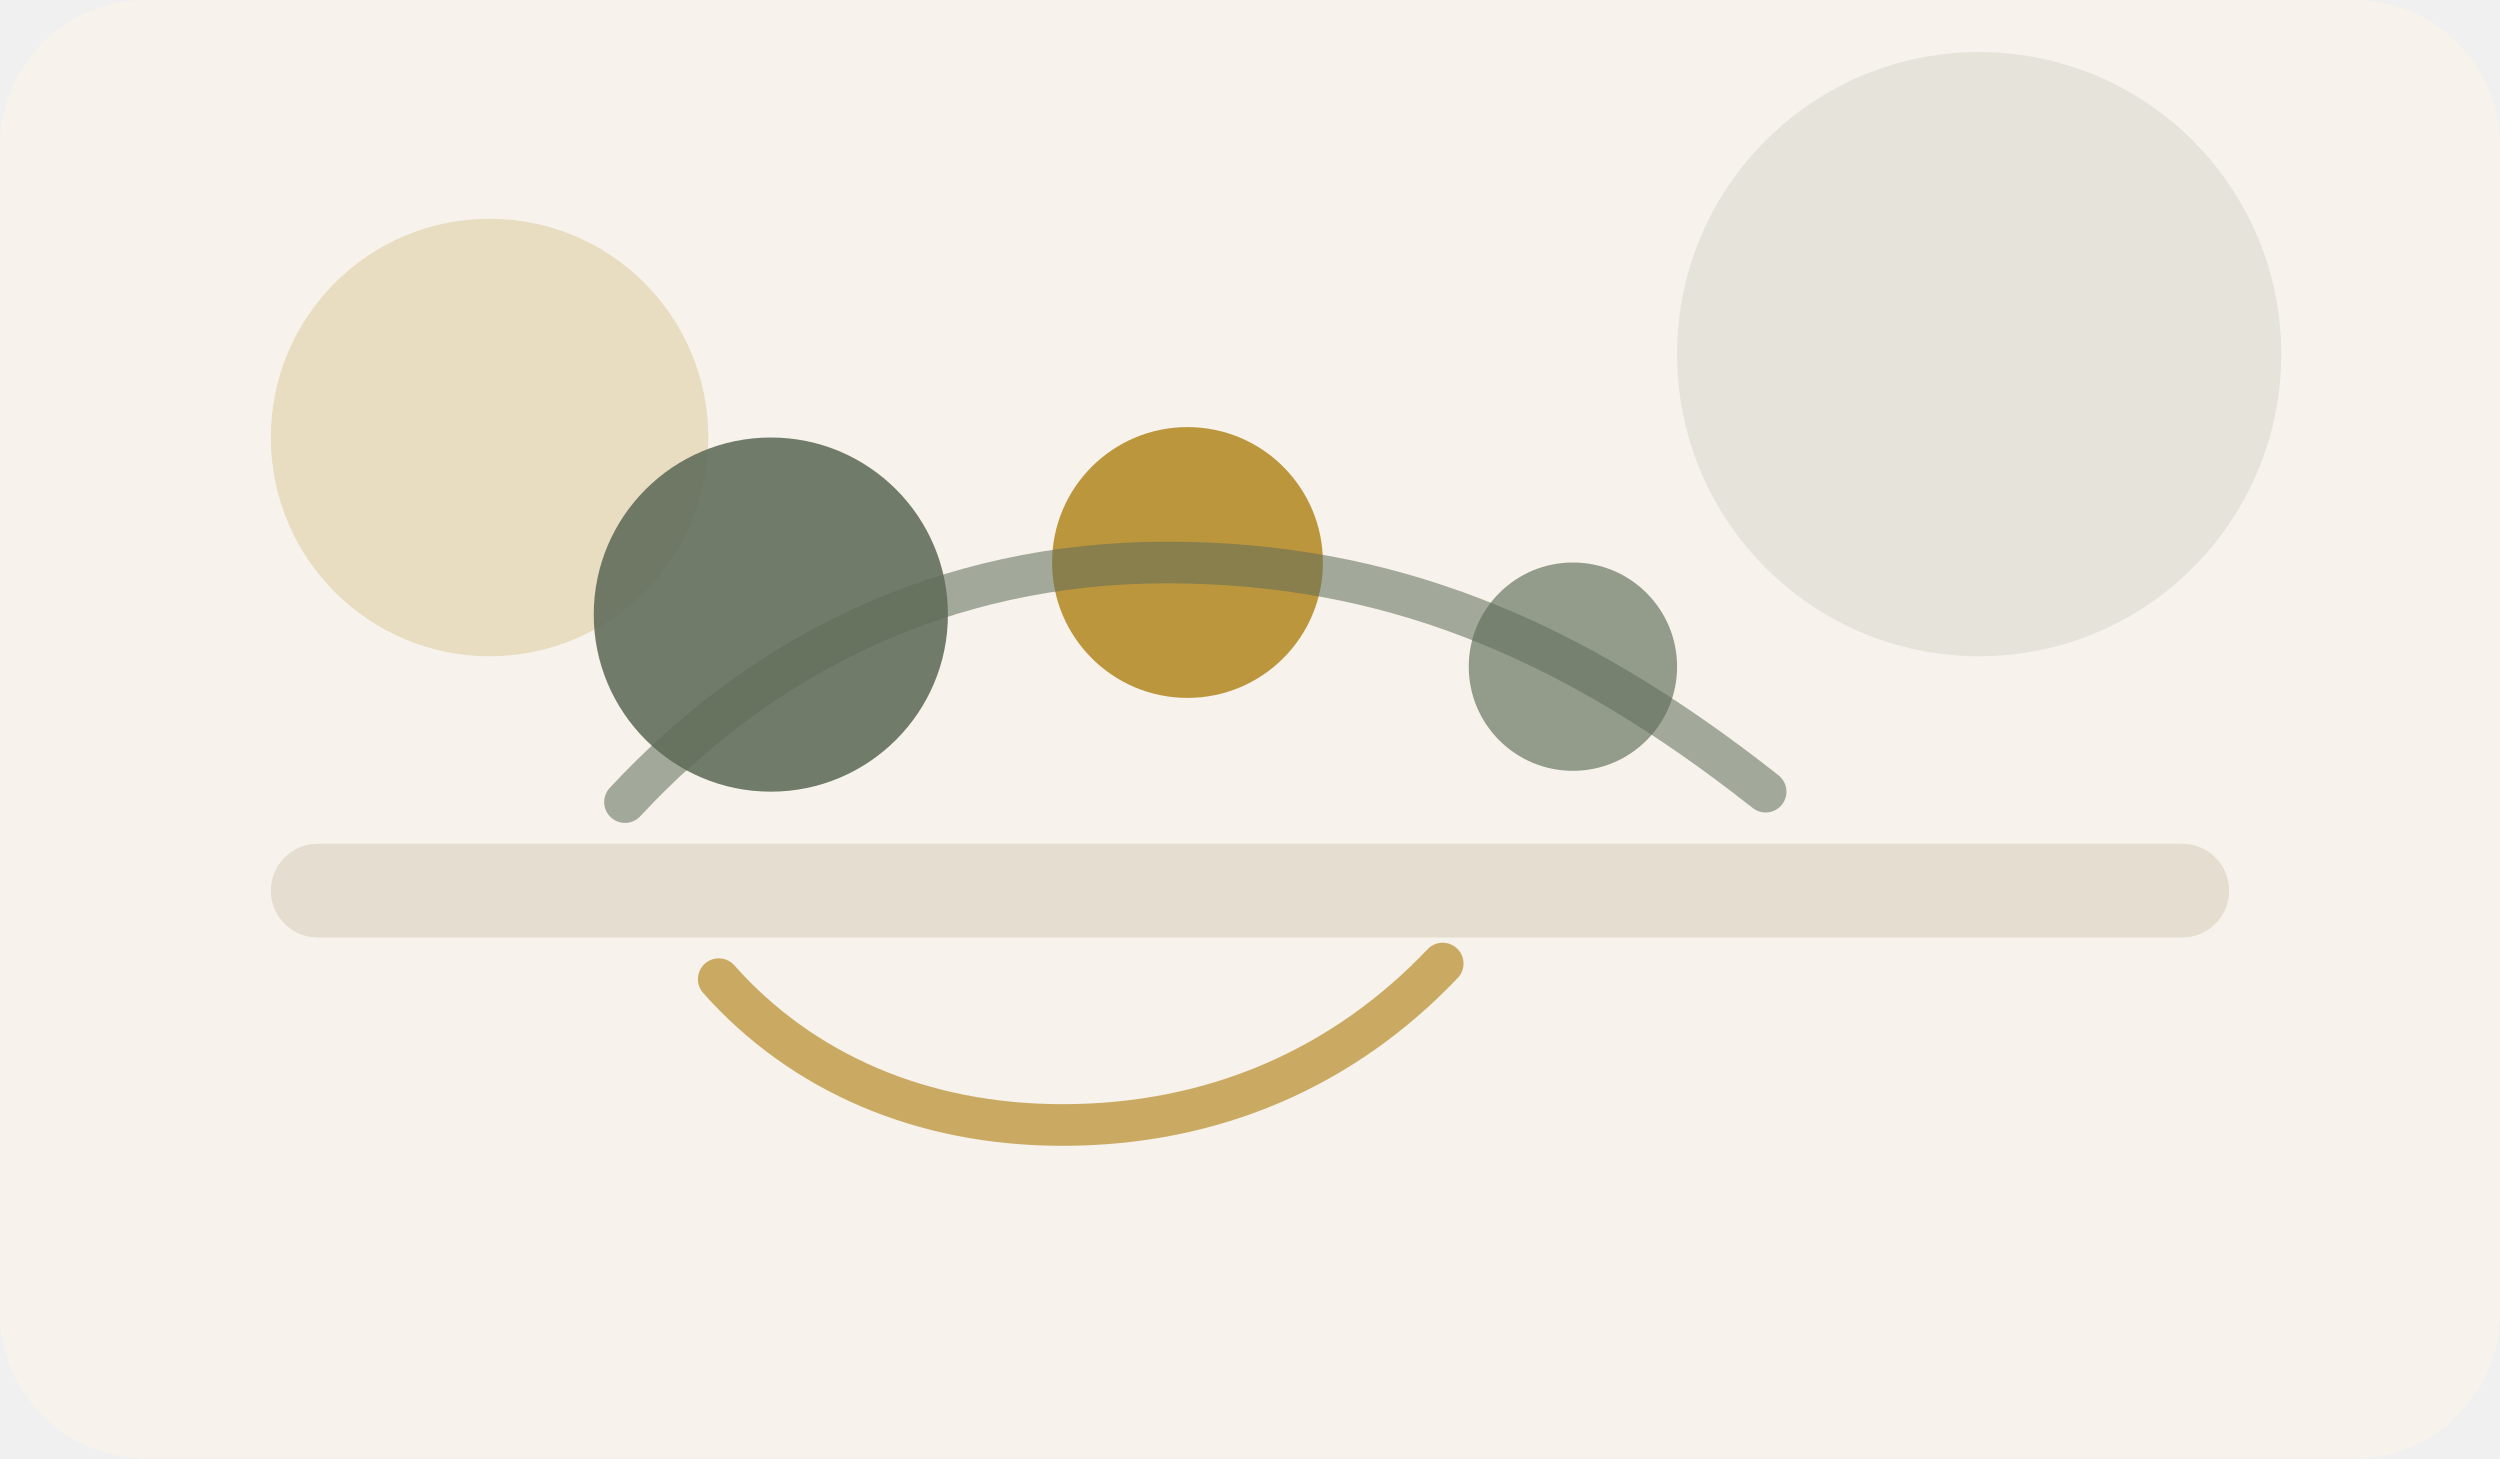
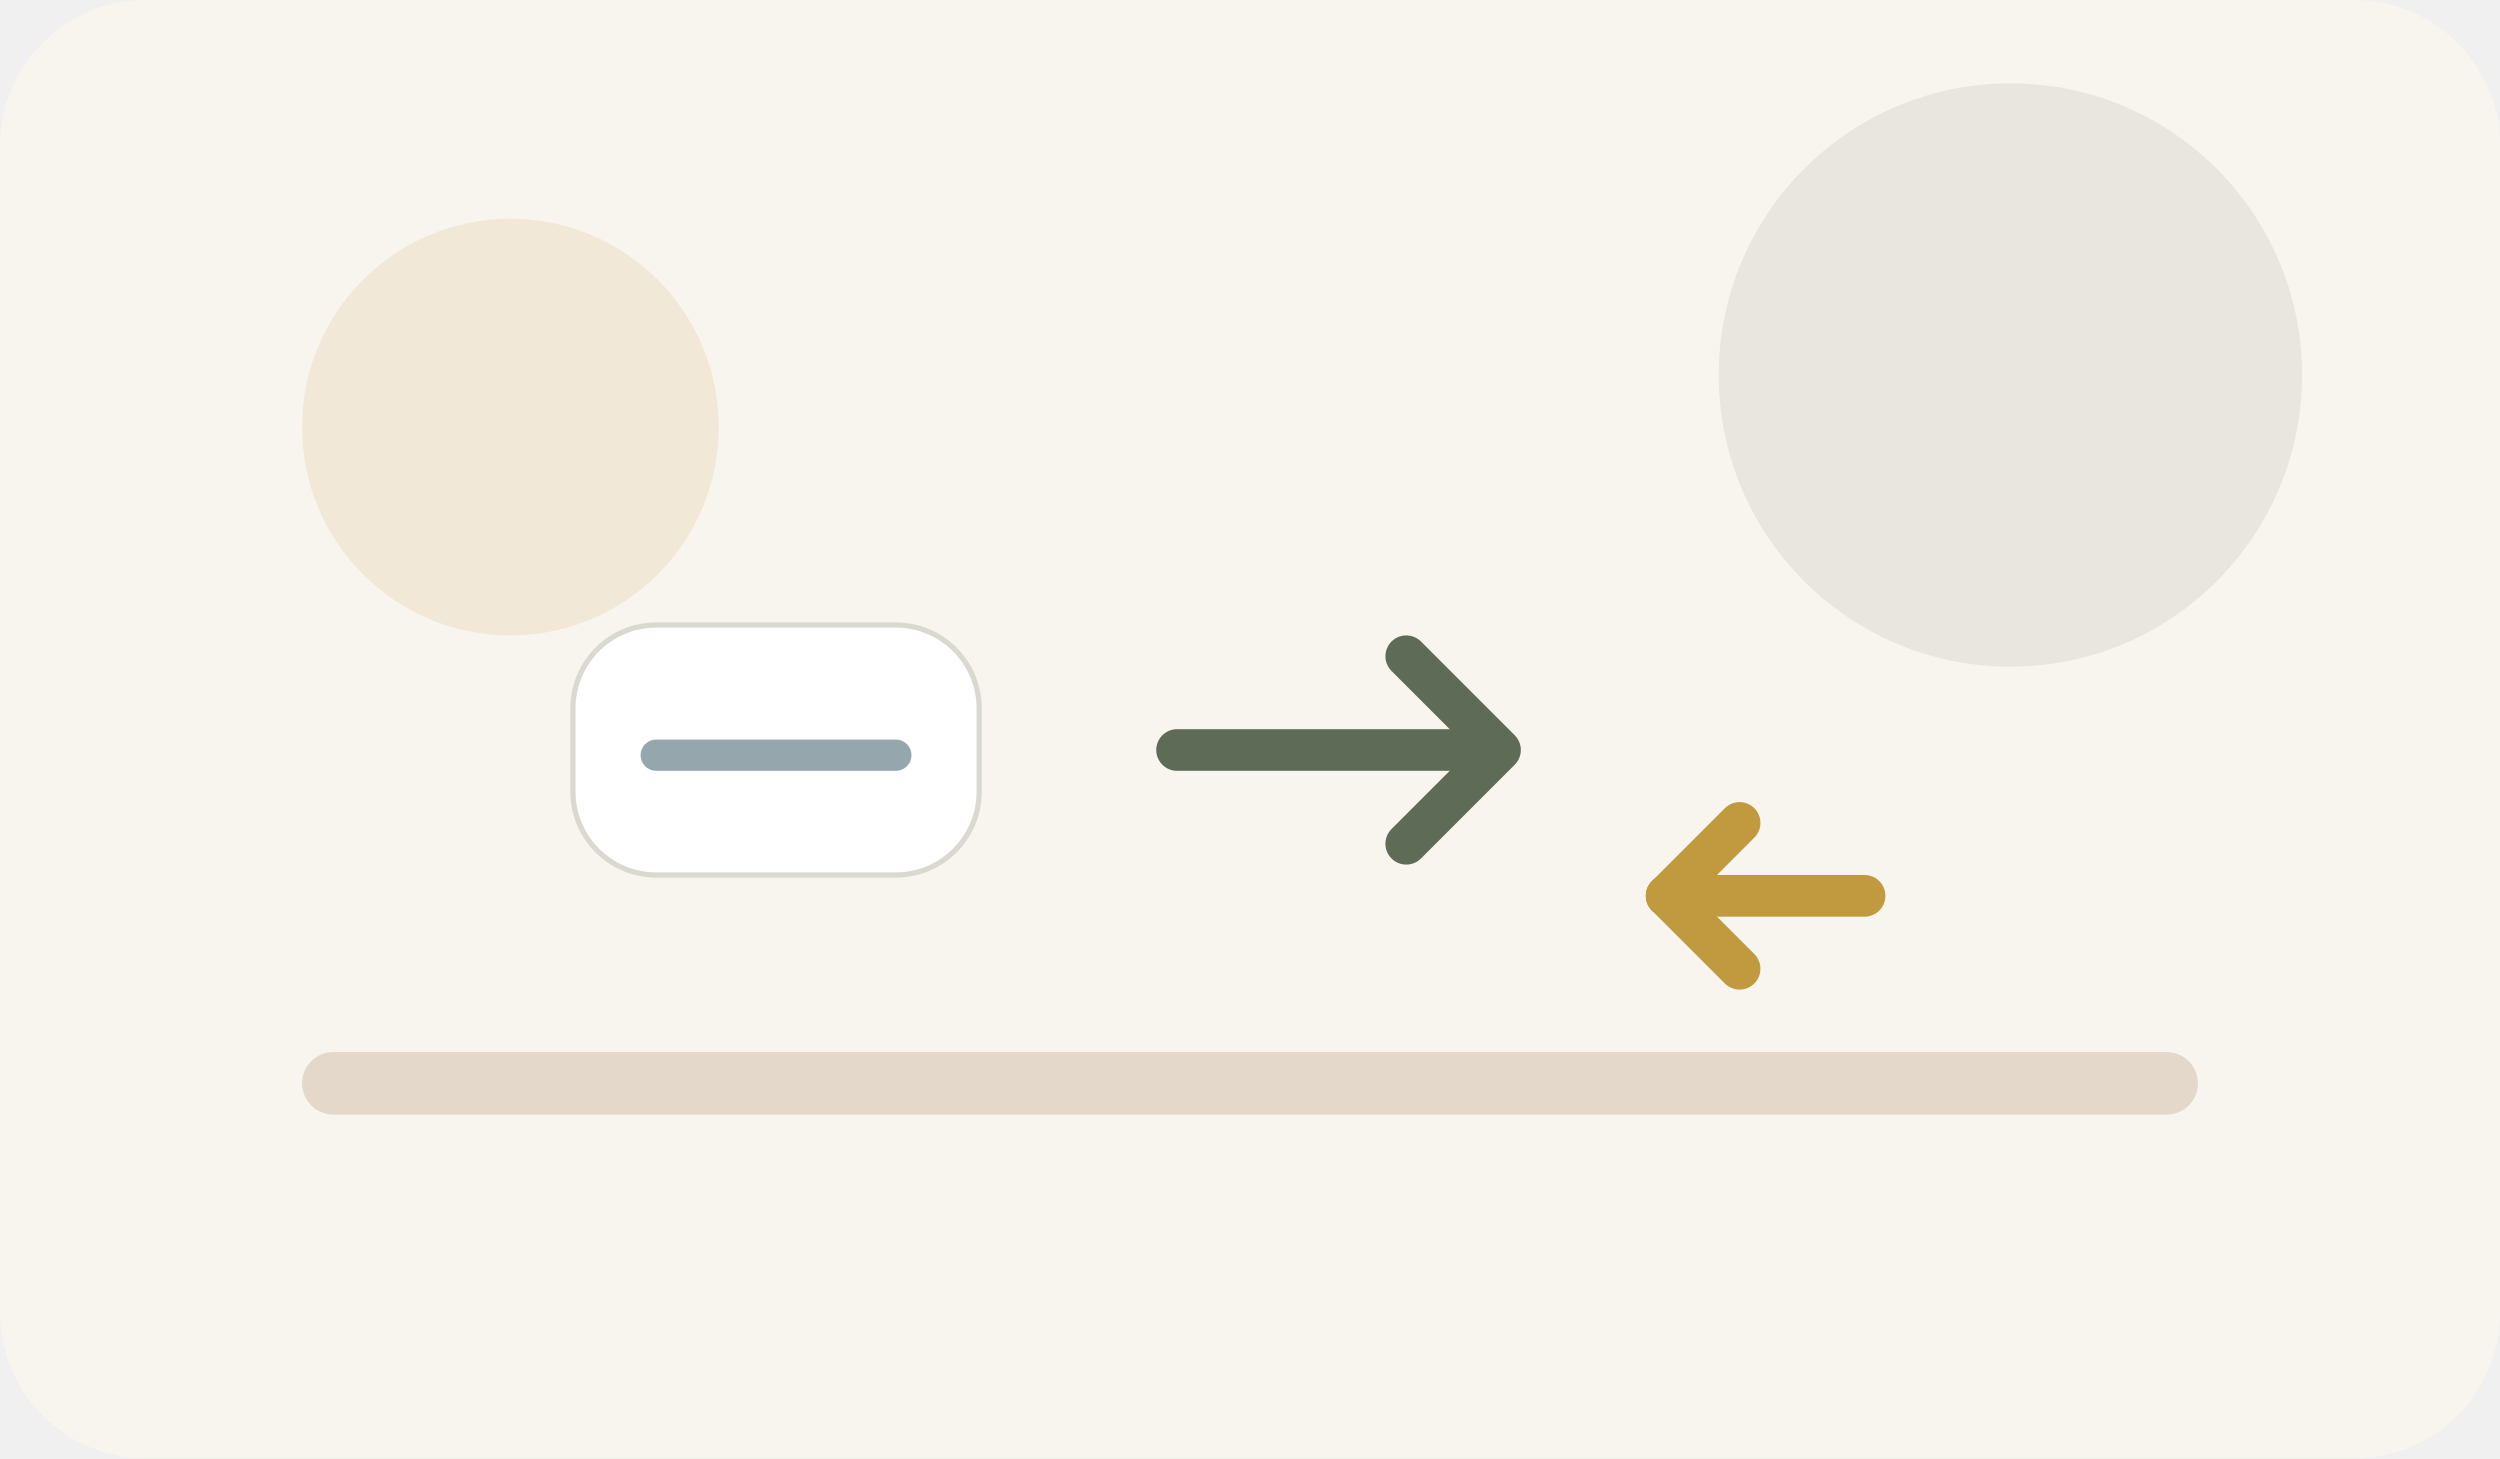
<svg xmlns="http://www.w3.org/2000/svg" viewBox="0 0 480 280" fill="none">
-   <rect width="480" height="280" rx="28" fill="#f7f3ec" />
-   <circle cx="94" cy="84" r="42" fill="#b68c2a" opacity=".22" />
-   <circle cx="380" cy="68" r="58" fill="#5e6b57" opacity=".12" />
-   <rect x="52" y="162" width="376" height="18" rx="9" fill="#E5DDCF" />
-   <circle cx="148" cy="118" r="34" fill="#5e6b57" opacity=".88" />
-   <circle cx="228" cy="108" r="26" fill="#b68c2a" opacity=".9" />
-   <circle cx="302" cy="128" r="20" fill="#5e6b57" opacity=".65" />
-   <path d="M120 154c26-28 61-46 104-46 42 0 77 14 115 44" stroke="#5e6b57" stroke-width="8" stroke-linecap="round" opacity=".55" />
-   <path d="M138 188c16 18 39 28 66 28 29 0 54-11 73-31" stroke="#b68c2a" stroke-width="8" stroke-linecap="round" opacity=".7" />
+   <rect width="480" height="280" rx="28" fill="#F8F4EE" />
+   <circle cx="98" cy="82" r="40" fill="#CFA658" fill-opacity="0.16" />
+   <circle cx="386" cy="72" r="56" fill="#5E6B57" fill-opacity="0.10" />
+   <rect x="58" y="202" width="364" height="12" rx="6" fill="#E3D8C9" />
+   <rect x="110" y="120" width="78" height="48" rx="16" fill="#FFFFFF" stroke="#D9D9D0" />
+   <path d="M126 145h46" stroke="#95A6AC" stroke-width="6" stroke-linecap="round" />
+   <path d="M226 144h56" stroke="#5E6B57" stroke-width="8" stroke-linecap="round" />
+   <path d="M270 126l18 18-18 18" stroke="#5E6B57" stroke-width="8" stroke-linecap="round" stroke-linejoin="round" />
+   <path d="M320 172h38" stroke="#C19A3F" stroke-width="8" stroke-linecap="round" />
+   <path d="M320 172l14-14" stroke="#C19A3F" stroke-width="8" stroke-linecap="round" />
+   <path d="M320 172l14 14" stroke="#C19A3F" stroke-width="8" stroke-linecap="round" />
</svg>
